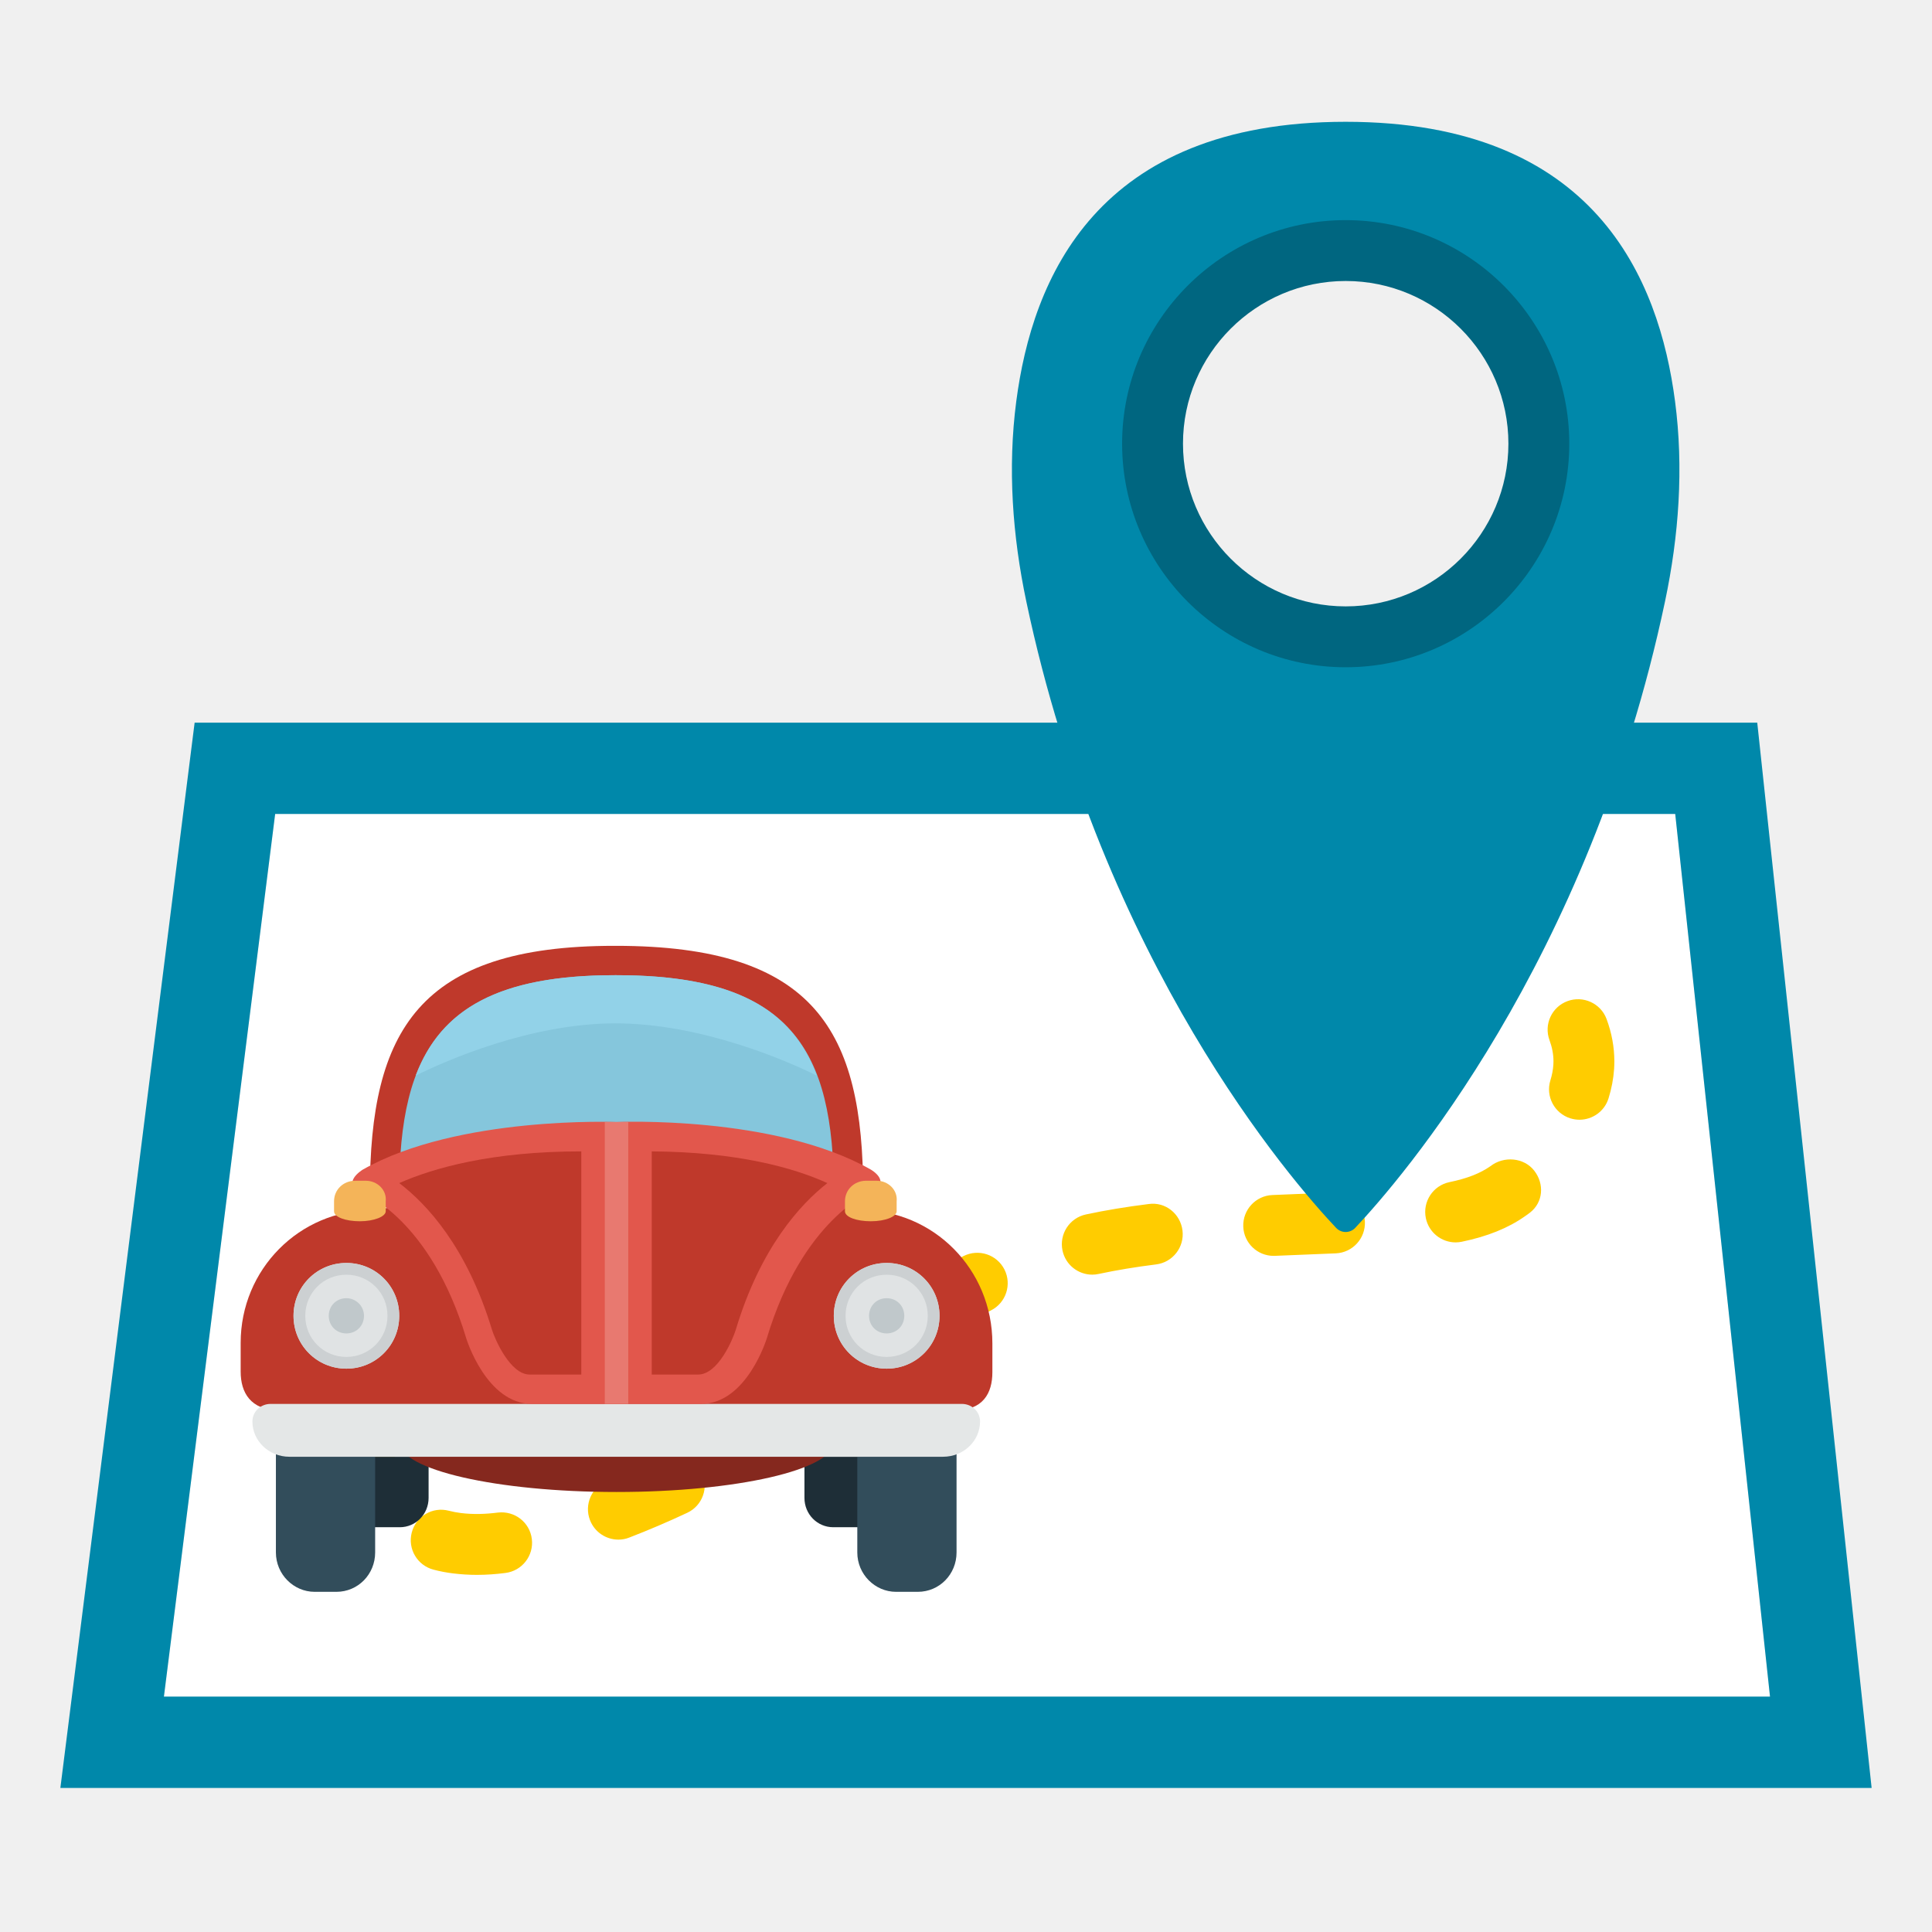
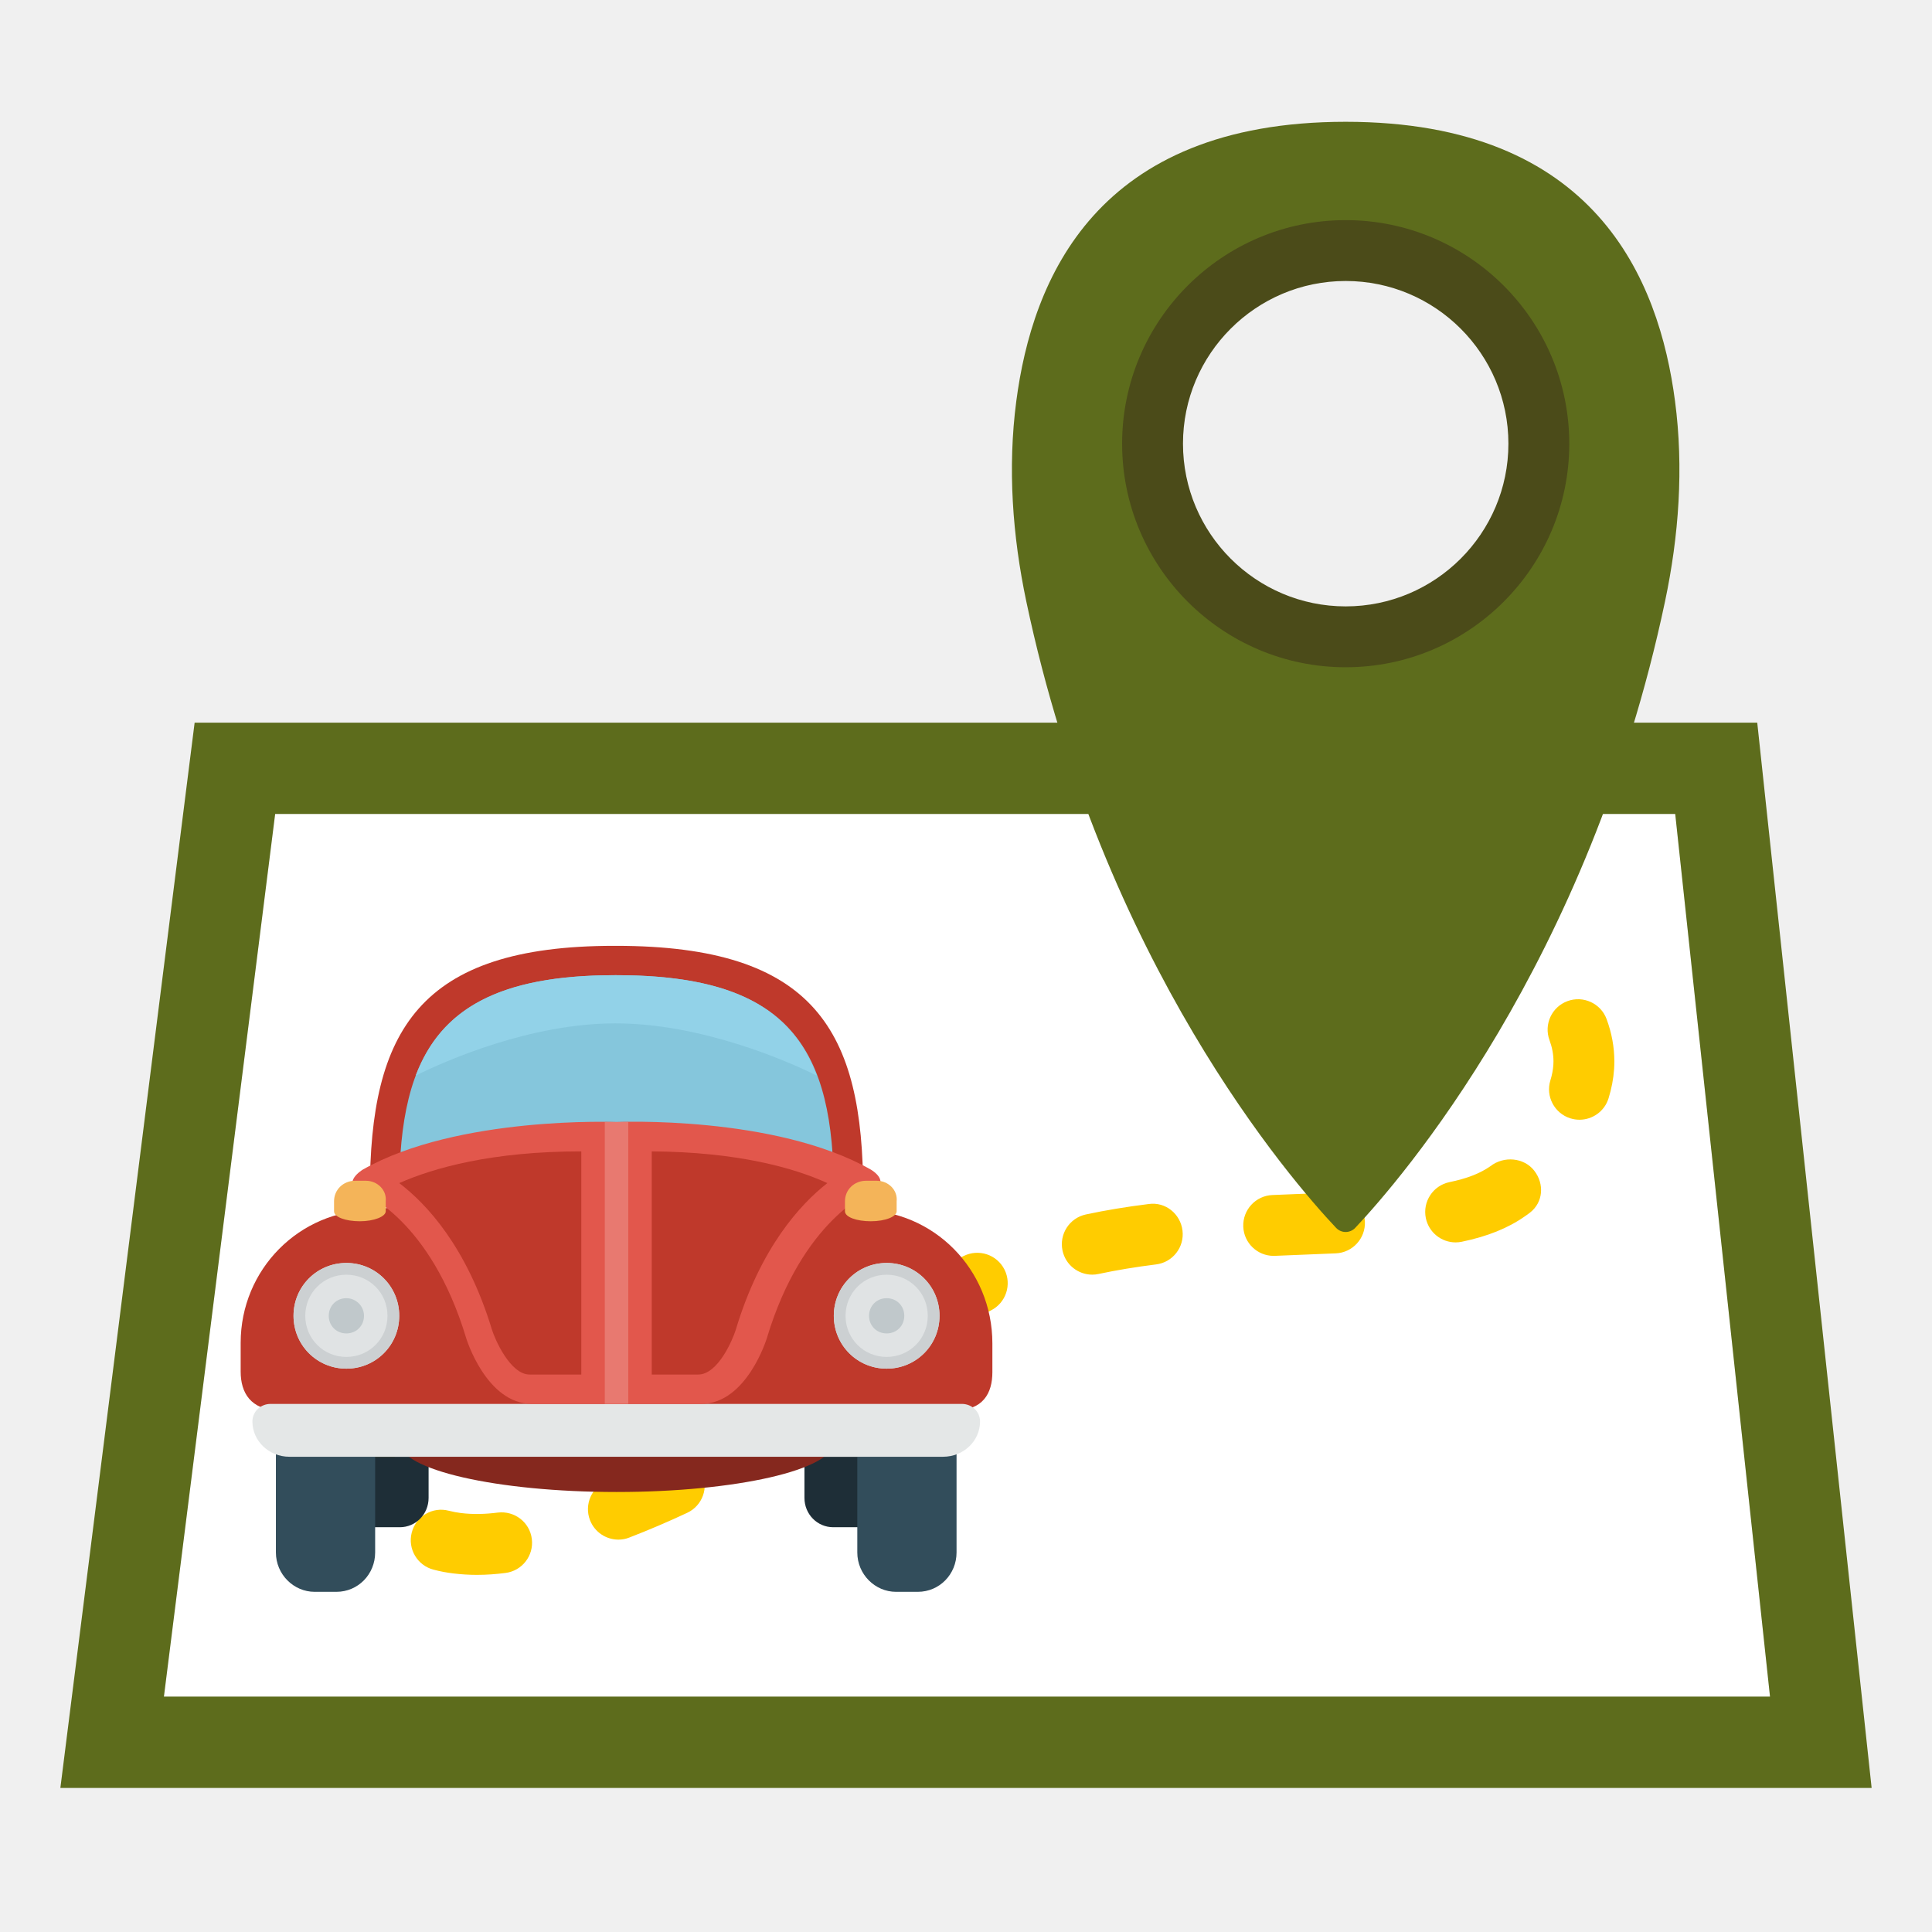
<svg xmlns="http://www.w3.org/2000/svg" version="1.1" id="Capa_1" x="0px" y="0px" width="32" height="32" viewBox="0 0 32 32" xml:space="preserve">
  <defs id="defs55" />
  <g id="g22" transform="translate(0,-457.766)" />
  <g id="g24" transform="translate(0,-457.766)" />
  <g id="g26" transform="translate(0,-457.766)" />
  <g id="g28" transform="translate(0,-457.766)" />
  <g id="g30" transform="translate(0,-457.766)" />
  <g id="g32" transform="translate(0,-457.766)" />
  <g id="g34" transform="translate(0,-457.766)" />
  <g id="g36" transform="translate(0,-457.766)" />
  <g id="g38" transform="translate(0,-457.766)" />
  <g id="g40" transform="translate(0,-457.766)" />
  <g id="g42" transform="translate(0,-457.766)" />
  <g id="g44" transform="translate(0,-457.766)" />
  <g id="g46" transform="translate(0,-457.766)" />
  <g id="g48" transform="translate(0,-457.766)" />
  <g id="g50" transform="translate(0,-457.766)" />
  <g id="g1319" transform="matrix(0.504117,0,0,0.504117,0.9999999,0.9999999)">
    <polygon id="polygon1249" points="53.057,24.76 43.057,24.76 17.057,24.76 7.057,24.76 3.402,53.76 56.171,53.76 " style="fill:#ffffff" />
-     <path id="path1251" d="m 53.057,24.76 3.114,29 H 3.402 l 3.655,-29 h 10 26 10 m 2.695,-3 h -2.695 -10 -26 -10 -2.646 L 4.08,24.385 0.425,53.385 0,56.76 h 3.402 52.769 3.339 l -0.357,-3.32 -3.114,-29 z" style="fill:#0088aa" />
+     <path id="path1251" d="m 53.057,24.76 3.114,29 H 3.402 l 3.655,-29 h 10 26 10 m 2.695,-3 h -2.695 -10 -26 -10 -2.646 L 4.08,24.385 0.425,53.385 0,56.76 h 3.402 52.769 3.339 l -0.357,-3.32 -3.114,-29 z" style="fill:#5d6c1c;fill-opacity:1" />
    <path id="path1253" d="m 13.684,49.76 c -0.257,0 -0.513,-0.016 -0.769,-0.047 -0.218,-0.026 -0.438,-0.067 -0.653,-0.124 -0.535,-0.138 -0.856,-0.684 -0.718,-1.218 0.138,-0.535 0.683,-0.86 1.218,-0.718 0.132,0.033 0.264,0.059 0.396,0.075 0.403,0.05 0.811,0.037 1.215,-0.015 0.552,-0.065 1.049,0.319 1.117,0.867 0.069,0.548 -0.319,1.048 -0.867,1.117 -0.313,0.041 -0.628,0.063 -0.939,0.063 z m 4.65,-1.158 c -0.401,0 -0.779,-0.243 -0.933,-0.64 -0.199,-0.516 0.058,-1.095 0.572,-1.293 0.592,-0.229 1.188,-0.483 1.774,-0.759 0.503,-0.235 1.096,-0.019 1.33,0.48 0.234,0.5 0.02,1.096 -0.48,1.33 -0.628,0.295 -1.269,0.568 -1.903,0.813 -0.118,0.048 -0.24,0.069 -0.36,0.069 z M 9.987,46.87 C 9.48,46.87 9.046,46.486 8.993,45.972 8.973,45.775 8.965,45.577 8.965,45.38 c 0,-0.116 0.003,-0.232 0.009,-0.347 0.023,-0.469 0.099,-0.942 0.225,-1.406 0.144,-0.535 0.697,-0.853 1.226,-0.704 0.533,0.144 0.849,0.692 0.704,1.226 -0.088,0.326 -0.141,0.657 -0.156,0.983 -0.004,0.082 -0.007,0.165 -0.007,0.248 0,0.129 0.005,0.26 0.019,0.389 0.056,0.55 -0.345,1.04 -0.894,1.097 -0.036,0.002 -0.07,0.004 -0.104,0.004 z m 13.679,-0.999 c -0.327,0 -0.648,-0.16 -0.84,-0.455 -0.301,-0.464 -0.169,-1.083 0.294,-1.384 0.535,-0.347 1.066,-0.72 1.58,-1.107 0.444,-0.332 1.068,-0.241 1.401,0.196 0.332,0.441 0.244,1.068 -0.196,1.401 -0.552,0.415 -1.122,0.815 -1.695,1.188 -0.169,0.109 -0.357,0.161 -0.544,0.161 z m 4.759,-3.65 c -0.309,0 -0.613,-0.143 -0.81,-0.411 -0.325,-0.446 -0.227,-1.072 0.22,-1.397 0.209,-0.151 0.422,-0.3 0.641,-0.441 0.377,-0.245 0.781,-0.477 1.2,-0.688 0.496,-0.247 1.095,-0.048 1.343,0.444 0.248,0.493 0.049,1.095 -0.444,1.343 -0.354,0.178 -0.693,0.372 -1.01,0.577 -0.188,0.123 -0.372,0.25 -0.552,0.382 -0.178,0.129 -0.384,0.191 -0.588,0.191 z M 12.469,41.748 c -0.355,0 -0.699,-0.189 -0.88,-0.523 -0.264,-0.485 -0.083,-1.092 0.402,-1.355 0.518,-0.281 1.071,-0.456 1.644,-0.52 0.29,-0.033 0.593,-0.032 0.891,0.008 0.547,0.072 0.933,0.574 0.86,1.122 -0.072,0.546 -0.561,0.931 -1.122,0.86 -0.133,-0.018 -0.271,-0.018 -0.406,-0.002 -0.316,0.034 -0.623,0.132 -0.913,0.289 -0.152,0.082 -0.315,0.121 -0.476,0.121 z m 21.434,-1.852 c -0.462,0 -0.877,-0.321 -0.977,-0.791 -0.115,-0.541 0.229,-1.072 0.769,-1.187 0.643,-0.138 1.335,-0.252 2.058,-0.342 0.553,-0.081 1.047,0.32 1.115,0.869 0.068,0.548 -0.321,1.048 -0.869,1.115 -0.665,0.083 -1.3,0.188 -1.886,0.313 -0.071,0.016 -0.141,0.023 -0.21,0.023 z m 5.96,-0.617 c -0.533,0 -0.977,-0.421 -0.998,-0.959 -0.022,-0.552 0.406,-1.018 0.958,-1.04 l 1.993,-0.082 c 0.55,-0.05 1.02,0.401 1.045,0.954 0.025,0.551 -0.402,1.019 -0.954,1.044 l -2.002,0.082 c -0.013,0.001 -0.028,0.001 -0.042,0.001 z m 5.979,-0.443 c -0.465,0 -0.881,-0.325 -0.979,-0.798 -0.111,-0.541 0.236,-1.07 0.777,-1.182 0.578,-0.119 1.006,-0.286 1.347,-0.525 0.437,-0.341 1.102,-0.285 1.438,0.149 0.339,0.437 0.296,1.039 -0.14,1.378 -0.055,0.042 -0.11,0.083 -0.169,0.122 -0.544,0.384 -1.229,0.661 -2.072,0.835 -0.067,0.014 -0.136,0.021 -0.202,0.021 z m 4.069,-4.03 c -0.098,0 -0.197,-0.015 -0.296,-0.045 -0.527,-0.163 -0.823,-0.724 -0.659,-1.251 0.053,-0.171 0.086,-0.341 0.097,-0.506 l 0.004,-0.116 c 0,-0.229 -0.044,-0.462 -0.13,-0.694 -0.192,-0.518 0.071,-1.093 0.59,-1.285 0.514,-0.191 1.094,0.071 1.285,0.59 0.169,0.455 0.255,0.923 0.255,1.39 0,0.084 -0.003,0.167 -0.008,0.25 -0.022,0.324 -0.084,0.646 -0.183,0.964 -0.132,0.428 -0.528,0.703 -0.955,0.703 z m -5.06,-4.107 c -0.436,0 -0.837,-0.287 -0.961,-0.729 -0.15,-0.531 0.158,-1.084 0.69,-1.233 0.779,-0.22 1.597,-0.286 2.386,-0.18 0.547,0.074 0.931,0.577 0.857,1.125 -0.073,0.547 -0.566,0.931 -1.125,0.857 -0.521,-0.069 -1.058,-0.023 -1.575,0.121 -0.091,0.027 -0.181,0.039 -0.272,0.039 z" style="fill:#ffcc00" />
-     <path id="path1255" d="m 53.051,11.199 c -0.524,-3.999 -2.614,-9.181 -10.822,-9.181 -8.207,0 -10.298,5.182 -10.822,9.181 -0.287,2.192 -0.126,4.419 0.33,6.582 2.509,11.893 8.71,19.022 10.177,20.577 0.172,0.182 0.458,0.182 0.63,0 1.467,-1.555 7.668,-8.684 10.177,-20.577 0.457,-2.163 0.618,-4.39 0.33,-6.582 z m -10.822,7.741 c -3.505,0 -6.346,-2.841 -6.346,-6.346 0,-3.505 2.841,-6.345 6.346,-6.345 3.505,0 6.346,2.841 6.346,6.345 0,3.505 -2.841,6.346 -6.346,6.346 z" style="fill:#0088aa;fill-opacity:1" />
-     <g id="g1259" style="fill:#006680" transform="translate(12.20715,-0.7324287)">
-       <path id="path1257" d="m 30.023,5.981 c -4.051,0 -7.346,3.295 -7.346,7.345 0,4.051 3.295,7.346 7.346,7.346 4.051,0 7.346,-3.295 7.346,-7.346 -10e-4,-4.05 -3.296,-7.345 -7.346,-7.345 z m 0,12.691 c -2.947,0 -5.346,-2.398 -5.346,-5.346 0,-2.948 2.398,-5.345 5.346,-5.345 2.948,0 5.346,2.397 5.346,5.345 0,2.948 -2.399,5.346 -5.346,5.346 z" style="fill:#006680" />
+     <path id="path1255" d="m 53.051,11.199 c -0.524,-3.999 -2.614,-9.181 -10.822,-9.181 -8.207,0 -10.298,5.182 -10.822,9.181 -0.287,2.192 -0.126,4.419 0.33,6.582 2.509,11.893 8.71,19.022 10.177,20.577 0.172,0.182 0.458,0.182 0.63,0 1.467,-1.555 7.668,-8.684 10.177,-20.577 0.457,-2.163 0.618,-4.39 0.33,-6.582 z m -10.822,7.741 c -3.505,0 -6.346,-2.841 -6.346,-6.346 0,-3.505 2.841,-6.345 6.346,-6.345 3.505,0 6.346,2.841 6.346,6.345 0,3.505 -2.841,6.346 -6.346,6.346 z" style="fill:#5d6c1c;fill-opacity:1" />
+     <g id="g1259" style="fill:#4b4b19;fill-opacity:1" transform="translate(12.20715,-0.7324287)">
+       <path id="path1257" d="m 30.023,5.981 c -4.051,0 -7.346,3.295 -7.346,7.345 0,4.051 3.295,7.346 7.346,7.346 4.051,0 7.346,-3.295 7.346,-7.346 -10e-4,-4.05 -3.296,-7.345 -7.346,-7.345 z m 0,12.691 c -2.947,0 -5.346,-2.398 -5.346,-5.346 0,-2.948 2.398,-5.345 5.346,-5.345 2.948,0 5.346,2.397 5.346,5.345 0,2.948 -2.399,5.346 -5.346,5.346 z" style="fill:#4b4b19;fill-opacity:1" />
    </g>
    <g id="g1261" />
    <g id="g1263" />
    <g id="g1265" />
    <g id="g1267" />
    <g id="g1269" />
    <g id="g1271" />
    <g id="g1273" />
    <g id="g1275" />
    <g id="g1277" />
    <g id="g1279" />
    <g id="g1281" />
    <g id="g1283" />
    <g id="g1285" />
    <g id="g1287" />
    <g id="g1289" />
  </g>
  <g id="g1247" transform="matrix(0.02469756,0,0,0.02469756,3.986225,14.79054)">
    <path id="path1150" d="m 378.092,378.092 v 27.569 c 0,11.028 8.665,19.692 19.298,19.692 h 31.902 v -47.262 h -51.2 z M 74.831,425.354 h 31.902 c 10.634,0 19.298,-8.665 19.298,-19.692 v -27.569 h -51.2 c 0,10e-4 0,47.261 0,47.261 z" style="fill:#1e2e37" />
    <path id="path1152" d="m 413.538,378.092 v 64.197 c 0,14.572 11.815,26.388 25.994,26.388 h 14.572 c 14.572,0 25.994,-11.815 25.994,-26.388 v -72.074 c 0,0 -66.56,7.877 -66.56,7.877 z M 23.631,442.289 c 0,14.572 11.815,26.388 25.994,26.388 h 14.572 c 14.572,0 25.994,-11.815 25.994,-26.388 v -64.197 l -66.56,-7.877 c 0,0 0,72.074 0,72.074 z" style="fill:#324d5b" />
    <path id="path1154" d="m 250.486,35.446 h 1.182 c 133.514,0 165.809,57.108 165.809,165.415 H 86.646 c 0,-108.307 32.689,-165.415 163.84,-165.415 z" style="fill:#bf392b" />
    <path id="path1156" d="m 250.88,55.138 h 1.182 c 117.366,0 145.723,50.412 145.723,145.723 H 106.338 c 0,-95.31 28.751,-145.723 144.542,-145.723 z" style="fill:#85c6dc" />
    <path id="path1158" d="m 252.062,334.77 c 80.345,0 145.723,14.966 145.723,33.477 0,18.511 -65.378,33.477 -145.723,33.477 -80.345,0 -145.723,-14.966 -145.723,-33.477 -0.001,-18.512 65.378,-33.477 145.723,-33.477 z" style="fill:#85281e" />
    <path id="path1160" d="m 88.222,212.677 164.234,-23.631 163.446,23.631 c 48.837,0 88.222,39.778 88.222,89.403 v 19.298 c 0,14.178 -6.302,25.6 -25.206,25.6 H 25.206 C 6.695,346.585 0,335.163 0,320.985 v -19.298 c 0,-49.232 39.385,-89.01 88.222,-89.01 z" style="fill:#bf392b" />
    <path id="path1162" d="m 20.086,342.646 h 463.557 c 6.695,0 12.209,5.12 12.209,11.815 0,12.997 -11.028,23.631 -24.812,23.631 H 32.689 c -13.785,0 -24.812,-10.634 -24.812,-23.631 0,-6.695 5.514,-11.815 12.209,-11.815 z" style="fill:#e4e7e7" />
    <path id="path1164" d="m 422.597,200.468 c 0,0 -45.686,18.117 -69.711,98.068 0,0 -13.391,44.111 -44.111,44.111 H 195.348 c -30.72,0 -44.111,-44.111 -44.111,-44.111 -24.025,-79.951 -69.317,-97.28 -69.317,-97.28 -15.754,-6.302 0,-15.754 0,-15.754 63.803,-36.234 170.142,-31.902 170.142,-31.902 0,0 105.945,-4.726 170.535,31.902 0,0 14.572,8.27 0,14.966 z" style="fill:#e2574c" />
    <path id="path1166" d="m 168.566,293.022 c 1.969,6.302 12.209,29.932 25.206,29.932 H 228.43 V 173.292 c -59.865,0 -98.855,11.028 -122.092,21.268 18.117,13.785 45.293,42.535 62.228,98.462 z m 107.126,-119.73 v 149.662 h 31.114 c 13.391,0 23.237,-23.631 25.206,-29.932 16.542,-55.138 43.323,-84.283 61.44,-98.462 -22.449,-10.24 -60.258,-20.874 -117.76,-21.268 z" style="fill:#bf392b" />
    <path id="path1168" d="m 244.185,153.6 h 15.754 v 189.046 h -15.754 z" style="fill:#e87970" />
    <path id="path1170" d="m 70.892,248.123 c -19.692,0 -35.446,15.754 -35.446,35.446 0,19.692 15.754,35.446 35.446,35.446 19.692,0 35.446,-15.754 35.446,-35.446 0,-19.691 -15.753,-35.446 -35.446,-35.446 z m 362.339,0 c -19.692,0 -35.446,15.754 -35.446,35.446 0,19.692 15.754,35.446 35.446,35.446 19.692,0 35.446,-15.754 35.446,-35.446 0,-19.691 -15.754,-35.446 -35.446,-35.446 z" style="fill:#e0e3e4" />
    <path id="path1172" d="m 70.892,271.754 c -6.695,0 -11.815,5.12 -11.815,11.815 0,6.695 5.12,11.815 11.815,11.815 6.695,0 11.815,-5.12 11.815,-11.815 0,-6.695 -5.513,-11.815 -11.815,-11.815 z m 362.339,0 c -6.695,0 -11.815,5.12 -11.815,11.815 0,6.695 5.12,11.815 11.815,11.815 6.695,0 11.815,-5.12 11.815,-11.815 0,-6.695 -5.12,-11.815 -11.815,-11.815 z" style="fill:#c0c8cb" />
    <path id="path1174" d="m 426.535,192.985 h -7.089 c -7.877,0 -14.178,5.908 -14.178,13.785 v 6.695 c 0,3.938 7.877,6.695 17.329,6.695 9.846,0 17.329,-3.151 17.329,-6.695 v -6.695 c 0.788,-7.484 -5.514,-13.785 -13.391,-13.785 z m -342.646,0 H 76.8 c -7.877,0 -14.178,5.908 -14.178,13.785 v 6.695 c 0,3.938 7.877,6.695 17.329,6.695 9.452,0 17.329,-3.151 17.329,-6.695 v -6.695 c 0.788,-7.484 -5.514,-13.785 -13.391,-13.785 z" style="fill:#f4b459" />
    <path id="path1176" d="m 117.366,122.486 c 19.692,-9.846 76.8,-35.052 133.908,-35.052 57.502,0 115.397,25.206 135.089,35.052 C 369.821,77.981 331.225,55.138 252.061,55.138 h -1.182 c -77.981,0 -116.577,22.844 -133.513,67.348 z" style="fill:#92d2e8" />
    <path id="path1178" d="m 433.231,256 c 15.36,0 27.569,12.209 27.569,27.569 0,15.36 -12.209,27.569 -27.569,27.569 -15.36,0 -27.569,-12.209 -27.569,-27.569 0,-15.359 12.209,-27.569 27.569,-27.569 m -362.339,0 c 15.36,0 27.569,12.209 27.569,27.569 0,15.36 -12.209,27.569 -27.569,27.569 -15.36,0 -27.569,-12.209 -27.569,-27.569 C 43.323,268.21 55.532,256 70.892,256 m 362.339,-7.877 c -19.692,0 -35.446,15.754 -35.446,35.446 0,19.692 15.754,35.446 35.446,35.446 19.692,0 35.446,-15.754 35.446,-35.446 0,-19.691 -15.754,-35.446 -35.446,-35.446 z m -362.339,0 c -19.692,0 -35.446,15.754 -35.446,35.446 0,19.692 15.754,35.446 35.446,35.446 19.692,0 35.446,-15.754 35.446,-35.446 0,-19.691 -15.753,-35.446 -35.446,-35.446 z" style="fill:#ccd0d2" />
    <g id="g1180" />
    <g id="g1182" />
    <g id="g1184" />
    <g id="g1186" />
    <g id="g1188" />
    <g id="g1190" />
    <g id="g1192" />
    <g id="g1194" />
    <g id="g1196" />
    <g id="g1198" />
    <g id="g1200" />
    <g id="g1202" />
    <g id="g1204" />
    <g id="g1206" />
    <g id="g1208" />
  </g>
</svg>
